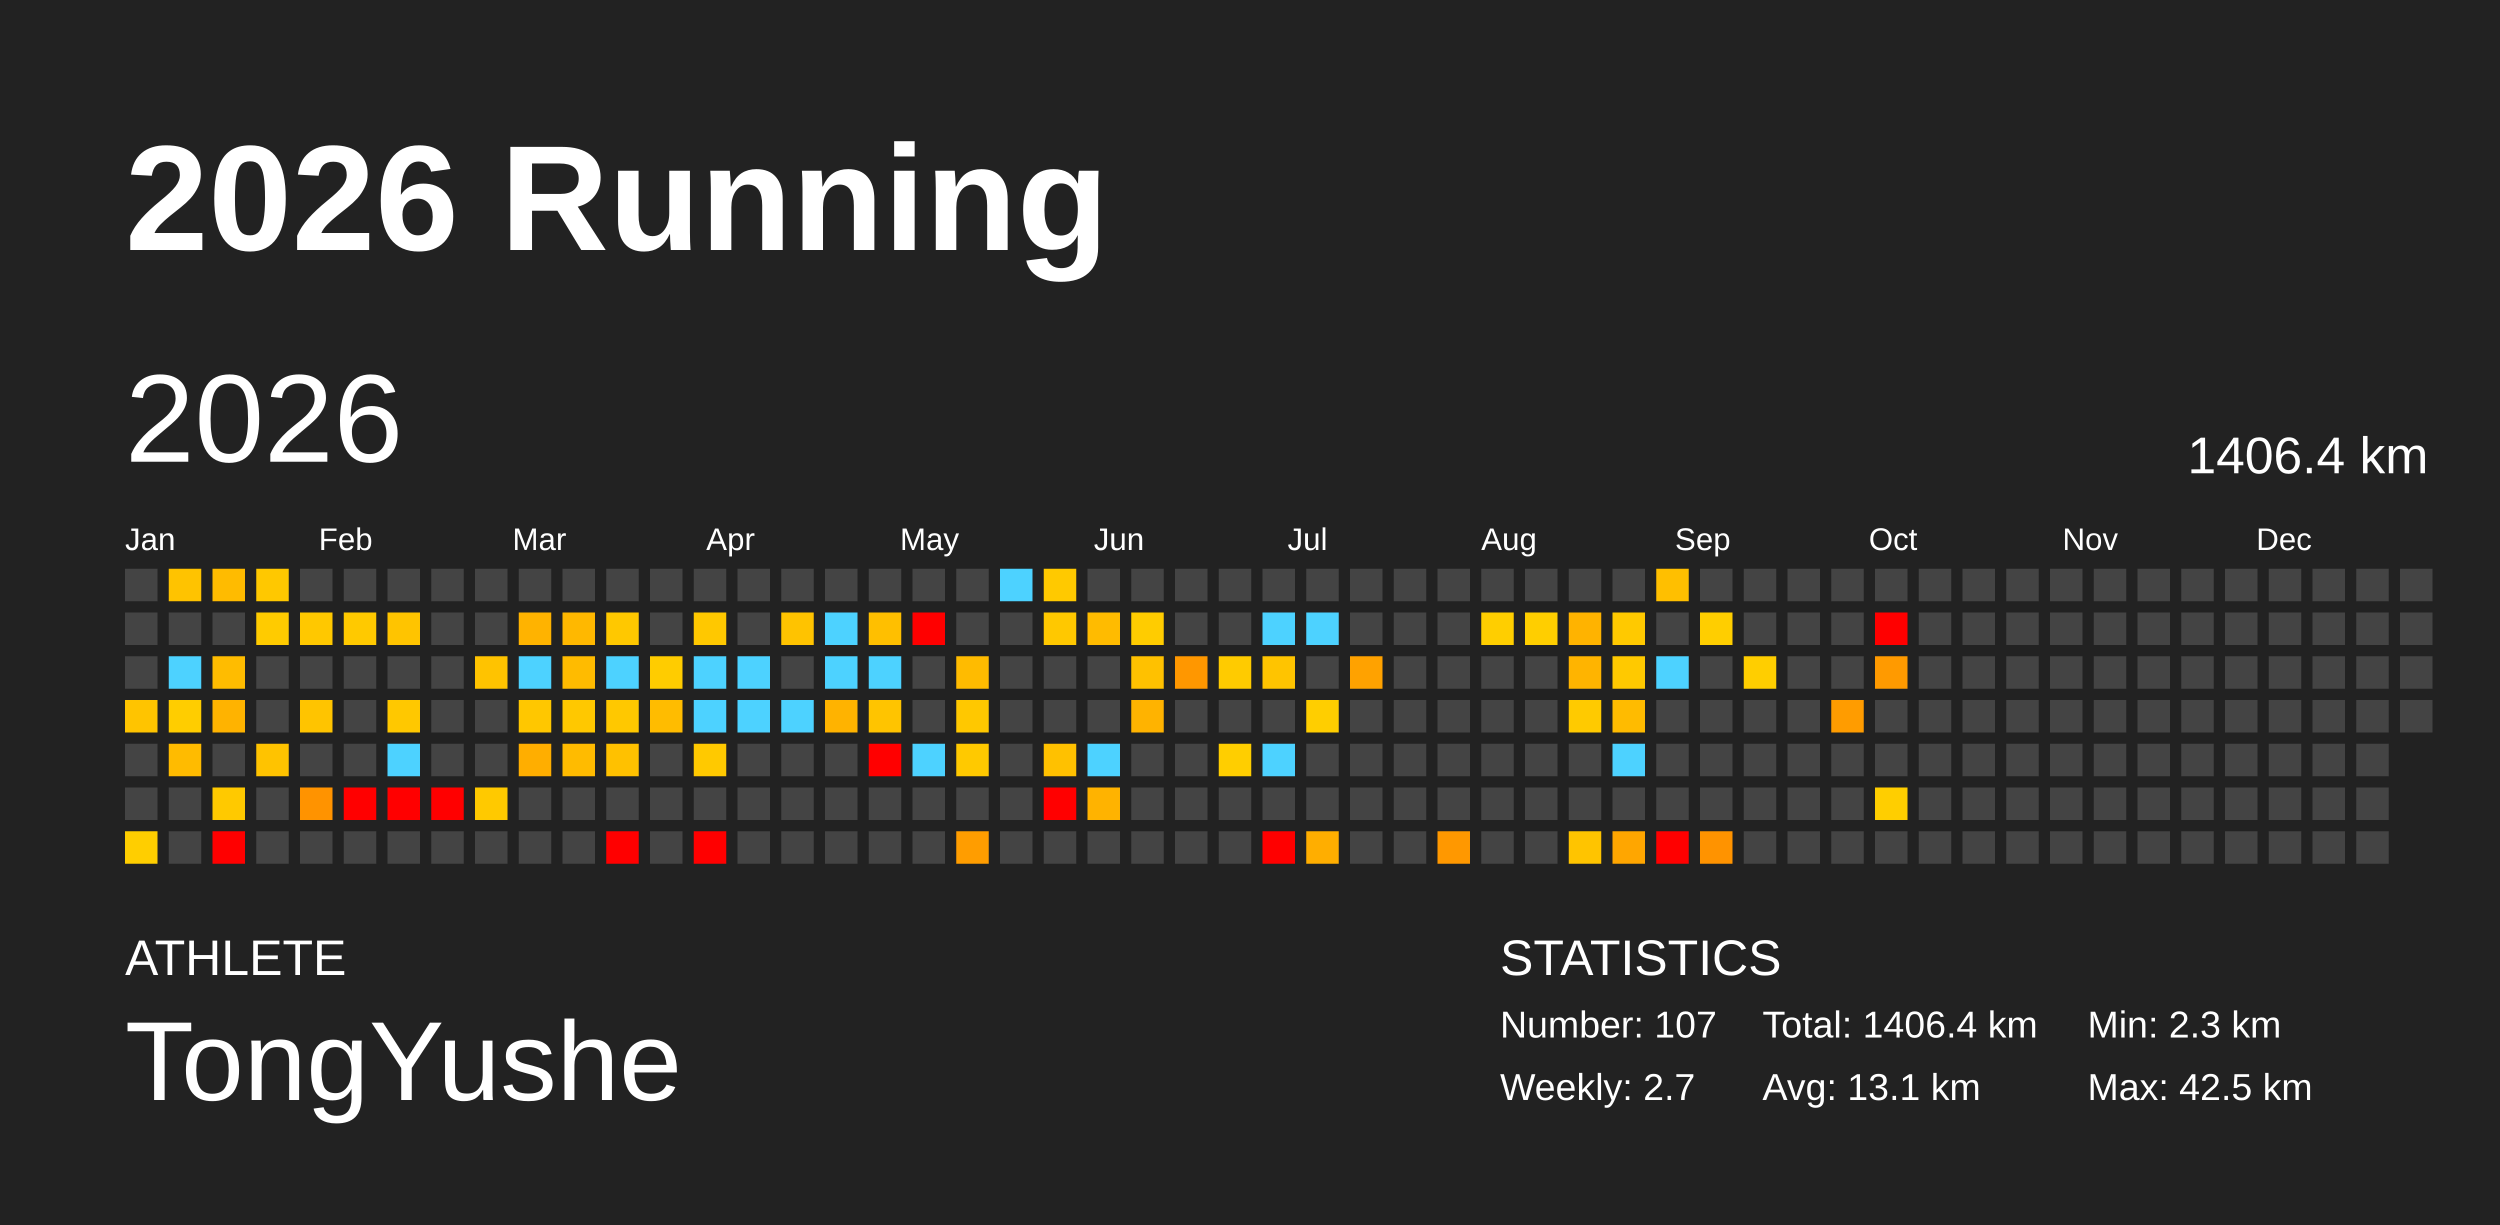
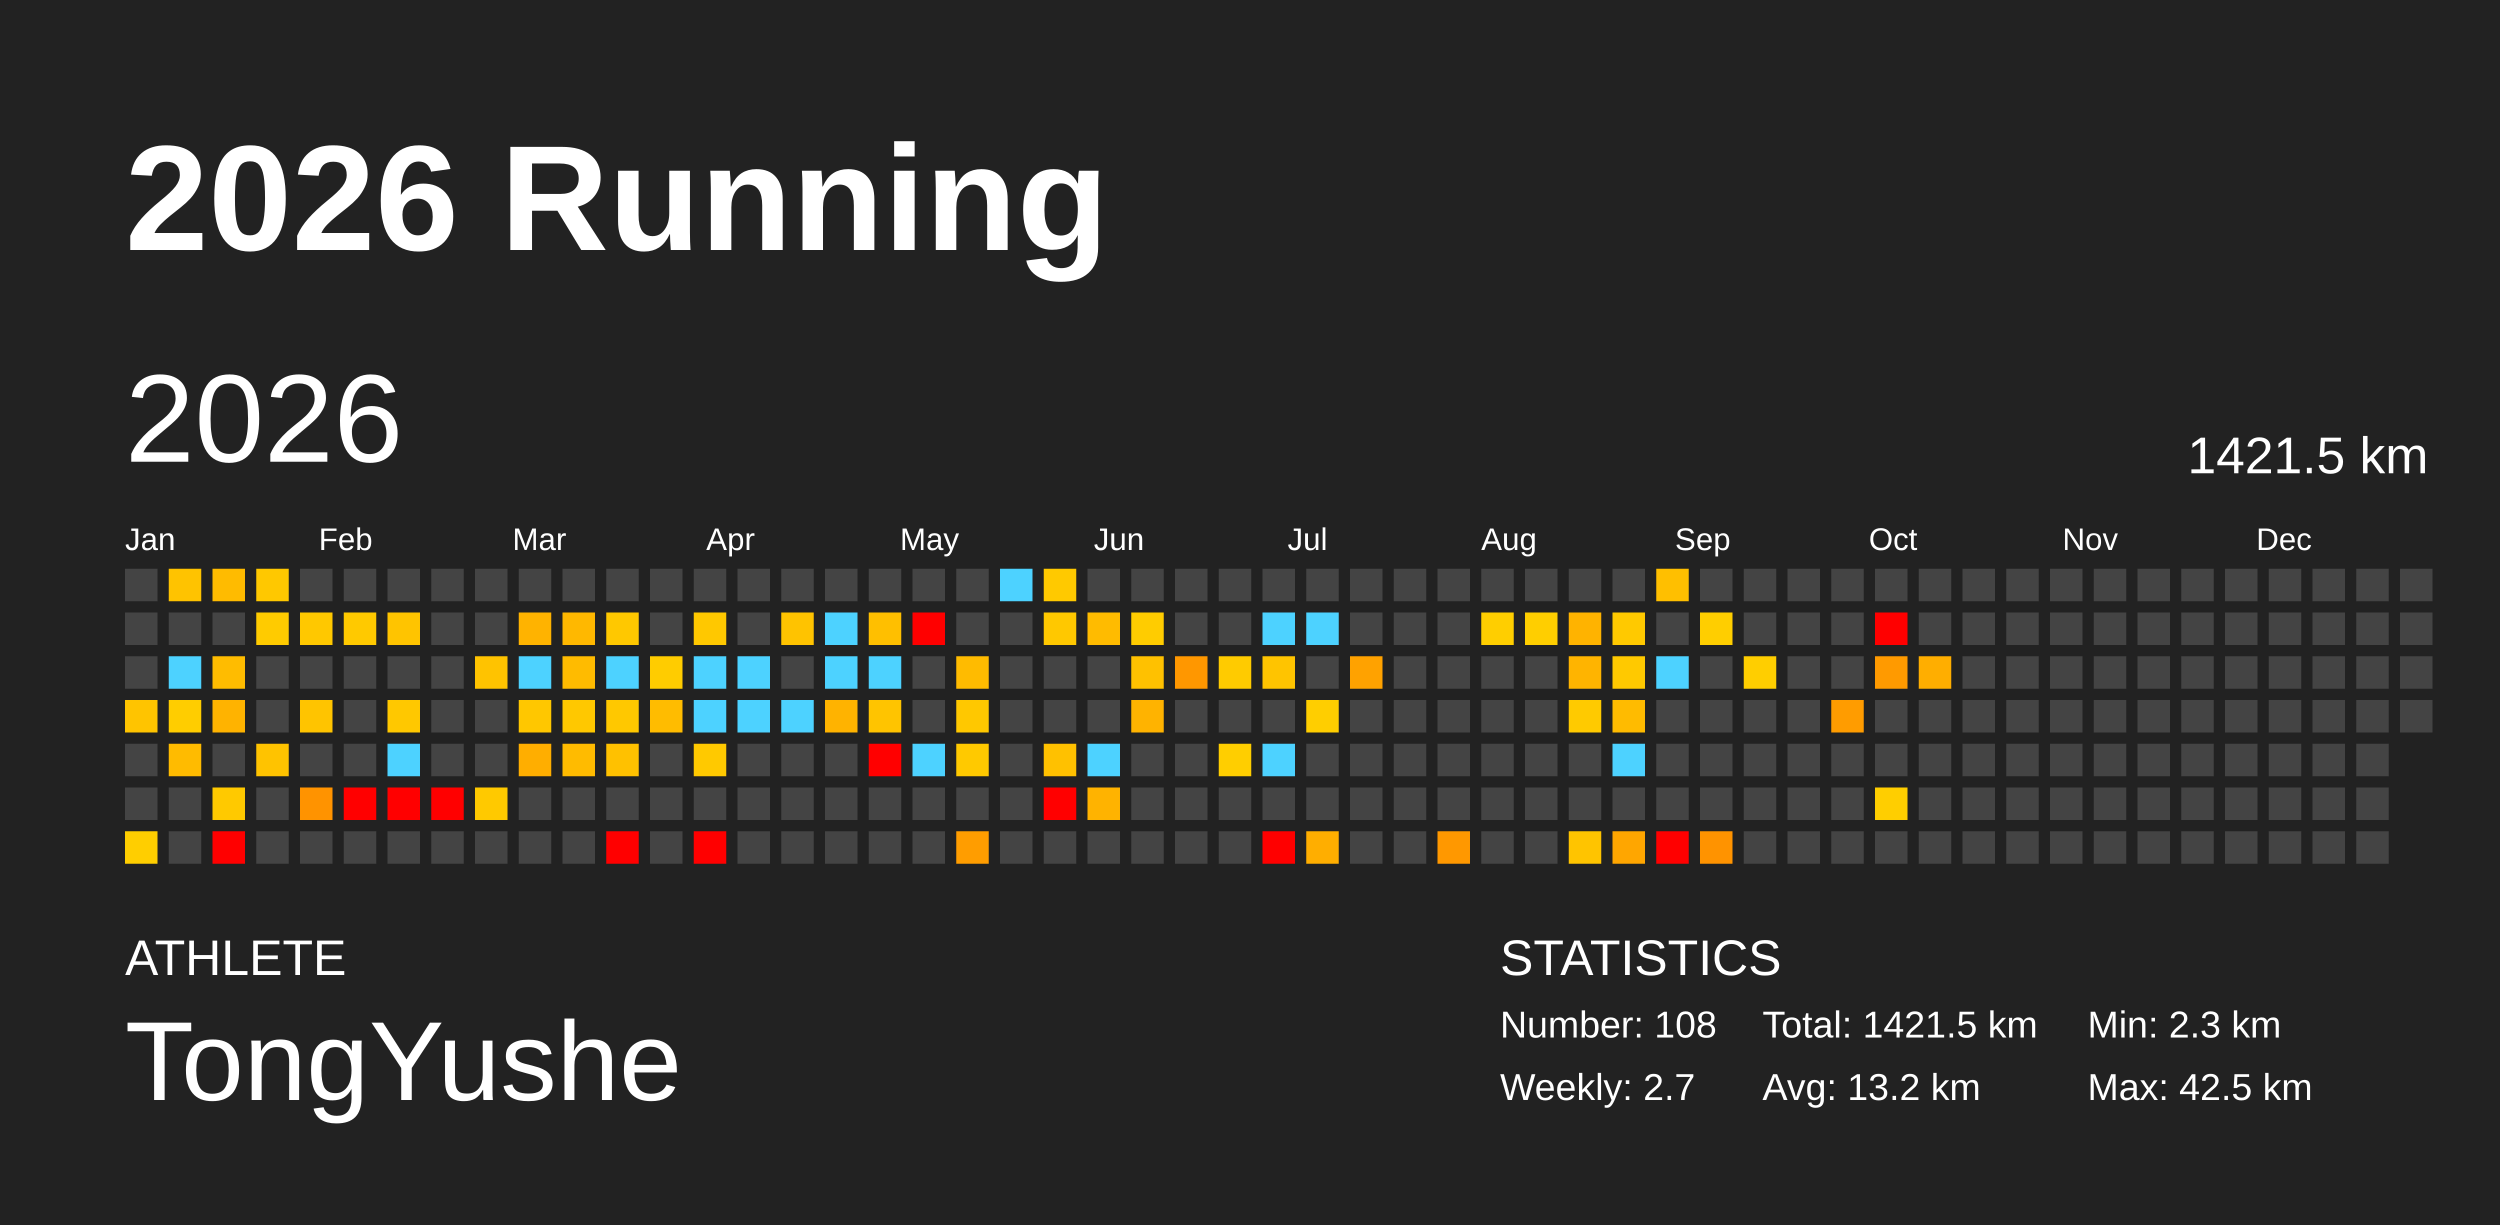
<svg xmlns="http://www.w3.org/2000/svg" baseProfile="full" height="98mm" version="1.1" viewBox="0,0,200,98" width="200mm">
  <defs />
  <rect fill="#222222" height="98" width="200" x="0" y="0" />
  <text fill="#FFFFFF" style="font-size:12px; font-family:Arial; font-weight:bold;" x="10" y="20">2026 Running</text>
  <text fill="#FFFFFF" style="font-size:4px; font-family:Arial" x="10" y="78">ATHLETE</text>
  <text fill="#FFFFFF" style="font-size:9px; font-family:Arial" x="10" y="88">TongYushe</text>
  <text fill="#FFFFFF" style="font-size:4px; font-family:Arial" x="120" y="78">STATISTICS</text>
-   <text fill="#FFFFFF" style="font-size:3px; font-family:Arial" x="120" y="83">Number: 107</text>
+   <text fill="#FFFFFF" style="font-size:3px; font-family:Arial" x="120" y="83">Number: 108</text>
  <text fill="#FFFFFF" style="font-size:3px; font-family:Arial" x="120" y="88">Weekly: 2.7</text>
-   <text fill="#FFFFFF" style="font-size:3px; font-family:Arial" x="141" y="83">Total: 1406.4 km</text>
-   <text fill="#FFFFFF" style="font-size:3px; font-family:Arial" x="141" y="88">Avg: 13.1 km</text>
+   <text fill="#FFFFFF" style="font-size:3px; font-family:Arial" x="141" y="83">Total: 1421.5 km</text>
+   <text fill="#FFFFFF" style="font-size:3px; font-family:Arial" x="141" y="88">Avg: 13.2 km</text>
  <text fill="#FFFFFF" style="font-size:3px; font-family:Arial" x="167" y="83">Min: 2.3 km</text>
  <text fill="#FFFFFF" style="font-size:3px; font-family:Arial" x="167" y="88">Max: 42.5 km</text>
  <text dominant-baseline="hanging" fill="#FFFFFF" style="font-size:10.0px; font-family:Arial;" x="10" y="30">2026</text>
-   <text dominant-baseline="hanging" fill="#FFFFFF" style="font-size:4.125px; font-family:Arial;" x="175" y="35">1406.4 km</text>
+   <text dominant-baseline="hanging" fill="#FFFFFF" style="font-size:4.125px; font-family:Arial;" x="175" y="35">1421.5 km</text>
  <text fill="#FFFFFF" style="font-size:2.5px; font-family:Arial" x="10.0" y="44">Jan</text>
  <text fill="#FFFFFF" style="font-size:2.5px; font-family:Arial" x="25.5" y="44">Feb</text>
  <text fill="#FFFFFF" style="font-size:2.5px; font-family:Arial" x="41.0" y="44">Mar</text>
  <text fill="#FFFFFF" style="font-size:2.5px; font-family:Arial" x="56.5" y="44">Apr</text>
  <text fill="#FFFFFF" style="font-size:2.5px; font-family:Arial" x="72.0" y="44">May</text>
  <text fill="#FFFFFF" style="font-size:2.5px; font-family:Arial" x="87.5" y="44">Jun</text>
  <text fill="#FFFFFF" style="font-size:2.5px; font-family:Arial" x="103.0" y="44">Jul</text>
  <text fill="#FFFFFF" style="font-size:2.5px; font-family:Arial" x="118.5" y="44">Aug</text>
  <text fill="#FFFFFF" style="font-size:2.5px; font-family:Arial" x="134.0" y="44">Sep</text>
  <text fill="#FFFFFF" style="font-size:2.5px; font-family:Arial" x="149.5" y="44">Oct</text>
  <text fill="#FFFFFF" style="font-size:2.5px; font-family:Arial" x="165.0" y="44">Nov</text>
  <text fill="#FFFFFF" style="font-size:2.5px; font-family:Arial" x="180.5" y="44">Dec</text>
  <rect fill="#444444" height="2.6" width="2.6" x="10.0" y="45.5" />
  <rect fill="#444444" height="2.6" width="2.6" x="10.0" y="49.0" />
  <rect fill="#444444" height="2.6" width="2.6" x="10.0" y="52.5" />
  <rect fill="#ffc400" height="2.6" width="2.6" x="10.0" y="56.0" />
  <rect fill="#444444" height="2.6" width="2.6" x="10.0" y="59.5" />
  <rect fill="#444444" height="2.6" width="2.6" x="10.0" y="63.0" />
  <rect fill="#ffce00" height="2.6" width="2.6" x="10.0" y="66.5" />
  <rect fill="#ffc300" height="2.6" width="2.6" x="13.5" y="45.5" />
  <rect fill="#444444" height="2.6" width="2.6" x="13.5" y="49.0" />
  <rect fill="#4dd2ff" height="2.6" width="2.6" x="13.5" y="52.5" />
  <rect fill="#ffcd00" height="2.6" width="2.6" x="13.5" y="56.0" />
  <rect fill="#ffbb00" height="2.6" width="2.6" x="13.5" y="59.5" />
  <rect fill="#444444" height="2.6" width="2.6" x="13.5" y="63.0" />
  <rect fill="#444444" height="2.6" width="2.6" x="13.5" y="66.5" />
  <rect fill="#ffbb00" height="2.6" width="2.6" x="17.0" y="45.5" />
  <rect fill="#444444" height="2.6" width="2.6" x="17.0" y="49.0" />
  <rect fill="#ffbc00" height="2.6" width="2.6" x="17.0" y="52.5" />
  <rect fill="#ffb300" height="2.6" width="2.6" x="17.0" y="56.0" />
  <rect fill="#444444" height="2.6" width="2.6" x="17.0" y="59.5" />
  <rect fill="#ffc900" height="2.6" width="2.6" x="17.0" y="63.0" />
  <rect fill="red" height="2.6" width="2.6" x="17.0" y="66.5" />
  <rect fill="#ffc800" height="2.6" width="2.6" x="20.5" y="45.5" />
  <rect fill="#ffcb00" height="2.6" width="2.6" x="20.5" y="49.0" />
  <rect fill="#444444" height="2.6" width="2.6" x="20.5" y="52.5" />
  <rect fill="#444444" height="2.6" width="2.6" x="20.5" y="56.0" />
  <rect fill="#ffc300" height="2.6" width="2.6" x="20.5" y="59.5" />
  <rect fill="#444444" height="2.6" width="2.6" x="20.5" y="63.0" />
  <rect fill="#444444" height="2.6" width="2.6" x="20.5" y="66.5" />
  <rect fill="#444444" height="2.6" width="2.6" x="24.0" y="45.5" />
  <rect fill="#ffc800" height="2.6" width="2.6" x="24.0" y="49.0" />
  <rect fill="#444444" height="2.6" width="2.6" x="24.0" y="52.5" />
  <rect fill="#ffc400" height="2.6" width="2.6" x="24.0" y="56.0" />
  <rect fill="#444444" height="2.6" width="2.6" x="24.0" y="59.5" />
  <rect fill="#ff9300" height="2.6" width="2.6" x="24.0" y="63.0" />
  <rect fill="#444444" height="2.6" width="2.6" x="24.0" y="66.5" />
  <rect fill="#444444" height="2.6" width="2.6" x="27.5" y="45.5" />
  <rect fill="#ffc900" height="2.6" width="2.6" x="27.5" y="49.0" />
  <rect fill="#444444" height="2.6" width="2.6" x="27.5" y="52.5" />
  <rect fill="#444444" height="2.6" width="2.6" x="27.5" y="56.0" />
  <rect fill="#444444" height="2.6" width="2.6" x="27.5" y="59.5" />
  <rect fill="red" height="2.6" width="2.6" x="27.5" y="63.0" />
  <rect fill="#444444" height="2.6" width="2.6" x="27.5" y="66.5" />
  <rect fill="#444444" height="2.6" width="2.6" x="31.0" y="45.5" />
  <rect fill="#ffc400" height="2.6" width="2.6" x="31.0" y="49.0" />
  <rect fill="#444444" height="2.6" width="2.6" x="31.0" y="52.5" />
  <rect fill="#ffc800" height="2.6" width="2.6" x="31.0" y="56.0" />
  <rect fill="#4dd2ff" height="2.6" width="2.6" x="31.0" y="59.5" />
  <rect fill="red" height="2.6" width="2.6" x="31.0" y="63.0" />
  <rect fill="#444444" height="2.6" width="2.6" x="31.0" y="66.5" />
  <rect fill="#444444" height="2.6" width="2.6" x="34.5" y="45.5" />
  <rect fill="#444444" height="2.6" width="2.6" x="34.5" y="49.0" />
  <rect fill="#444444" height="2.6" width="2.6" x="34.5" y="52.5" />
  <rect fill="#444444" height="2.6" width="2.6" x="34.5" y="56.0" />
  <rect fill="#444444" height="2.6" width="2.6" x="34.5" y="59.5" />
  <rect fill="red" height="2.6" width="2.6" x="34.5" y="63.0" />
  <rect fill="#444444" height="2.6" width="2.6" x="34.5" y="66.5" />
  <rect fill="#444444" height="2.6" width="2.6" x="38.0" y="45.5" />
  <rect fill="#444444" height="2.6" width="2.6" x="38.0" y="49.0" />
  <rect fill="#ffc300" height="2.6" width="2.6" x="38.0" y="52.5" />
  <rect fill="#444444" height="2.6" width="2.6" x="38.0" y="56.0" />
  <rect fill="#444444" height="2.6" width="2.6" x="38.0" y="59.5" />
  <rect fill="#ffc900" height="2.6" width="2.6" x="38.0" y="63.0" />
  <rect fill="#444444" height="2.6" width="2.6" x="38.0" y="66.5" />
  <rect fill="#444444" height="2.6" width="2.6" x="41.5" y="45.5" />
  <rect fill="#ffb300" height="2.6" width="2.6" x="41.5" y="49.0" />
  <rect fill="#4dd2ff" height="2.6" width="2.6" x="41.5" y="52.5" />
  <rect fill="#ffc700" height="2.6" width="2.6" x="41.5" y="56.0" />
  <rect fill="#ffae00" height="2.6" width="2.6" x="41.5" y="59.5" />
  <rect fill="#444444" height="2.6" width="2.6" x="41.5" y="63.0" />
  <rect fill="#444444" height="2.6" width="2.6" x="41.5" y="66.5" />
  <rect fill="#444444" height="2.6" width="2.6" x="45.0" y="45.5" />
  <rect fill="#ffb800" height="2.6" width="2.6" x="45.0" y="49.0" />
  <rect fill="#ffbb00" height="2.6" width="2.6" x="45.0" y="52.5" />
  <rect fill="#ffc800" height="2.6" width="2.6" x="45.0" y="56.0" />
  <rect fill="#ffbb00" height="2.6" width="2.6" x="45.0" y="59.5" />
  <rect fill="#444444" height="2.6" width="2.6" x="45.0" y="63.0" />
  <rect fill="#444444" height="2.6" width="2.6" x="45.0" y="66.5" />
  <rect fill="#444444" height="2.6" width="2.6" x="48.5" y="45.5" />
  <rect fill="#ffc800" height="2.6" width="2.6" x="48.5" y="49.0" />
  <rect fill="#4dd2ff" height="2.6" width="2.6" x="48.5" y="52.5" />
  <rect fill="#ffc800" height="2.6" width="2.6" x="48.5" y="56.0" />
  <rect fill="#ffc100" height="2.6" width="2.6" x="48.5" y="59.5" />
  <rect fill="#444444" height="2.6" width="2.6" x="48.5" y="63.0" />
  <rect fill="red" height="2.6" width="2.6" x="48.5" y="66.5" />
  <rect fill="#444444" height="2.6" width="2.6" x="52.0" y="45.5" />
  <rect fill="#444444" height="2.6" width="2.6" x="52.0" y="49.0" />
  <rect fill="#ffcc00" height="2.6" width="2.6" x="52.0" y="52.5" />
  <rect fill="#ffbc00" height="2.6" width="2.6" x="52.0" y="56.0" />
  <rect fill="#444444" height="2.6" width="2.6" x="52.0" y="59.5" />
  <rect fill="#444444" height="2.6" width="2.6" x="52.0" y="63.0" />
  <rect fill="#444444" height="2.6" width="2.6" x="52.0" y="66.5" />
  <rect fill="#444444" height="2.6" width="2.6" x="55.5" y="45.5" />
  <rect fill="#ffc800" height="2.6" width="2.6" x="55.5" y="49.0" />
  <rect fill="#4dd2ff" height="2.6" width="2.6" x="55.5" y="52.5" />
  <rect fill="#4dd2ff" height="2.6" width="2.6" x="55.5" y="56.0" />
  <rect fill="#ffc900" height="2.6" width="2.6" x="55.5" y="59.5" />
  <rect fill="#444444" height="2.6" width="2.6" x="55.5" y="63.0" />
  <rect fill="red" height="2.6" width="2.6" x="55.5" y="66.5" />
  <rect fill="#444444" height="2.6" width="2.6" x="59.0" y="45.5" />
  <rect fill="#444444" height="2.6" width="2.6" x="59.0" y="49.0" />
  <rect fill="#4dd2ff" height="2.6" width="2.6" x="59.0" y="52.5" />
  <rect fill="#4dd2ff" height="2.6" width="2.6" x="59.0" y="56.0" />
  <rect fill="#444444" height="2.6" width="2.6" x="59.0" y="59.5" />
  <rect fill="#444444" height="2.6" width="2.6" x="59.0" y="63.0" />
  <rect fill="#444444" height="2.6" width="2.6" x="59.0" y="66.5" />
  <rect fill="#444444" height="2.6" width="2.6" x="62.5" y="45.5" />
  <rect fill="#ffc300" height="2.6" width="2.6" x="62.5" y="49.0" />
  <rect fill="#444444" height="2.6" width="2.6" x="62.5" y="52.5" />
  <rect fill="#4dd2ff" height="2.6" width="2.6" x="62.5" y="56.0" />
  <rect fill="#444444" height="2.6" width="2.6" x="62.5" y="59.5" />
  <rect fill="#444444" height="2.6" width="2.6" x="62.5" y="63.0" />
  <rect fill="#444444" height="2.6" width="2.6" x="62.5" y="66.5" />
  <rect fill="#444444" height="2.6" width="2.6" x="66.0" y="45.5" />
  <rect fill="#4dd2ff" height="2.6" width="2.6" x="66.0" y="49.0" />
  <rect fill="#4dd2ff" height="2.6" width="2.6" x="66.0" y="52.5" />
  <rect fill="#ffb300" height="2.6" width="2.6" x="66.0" y="56.0" />
  <rect fill="#444444" height="2.6" width="2.6" x="66.0" y="59.5" />
  <rect fill="#444444" height="2.6" width="2.6" x="66.0" y="63.0" />
  <rect fill="#444444" height="2.6" width="2.6" x="66.0" y="66.5" />
  <rect fill="#444444" height="2.6" width="2.6" x="69.5" y="45.5" />
  <rect fill="#ffbf00" height="2.6" width="2.6" x="69.5" y="49.0" />
  <rect fill="#4dd2ff" height="2.6" width="2.6" x="69.5" y="52.5" />
  <rect fill="#ffc400" height="2.6" width="2.6" x="69.5" y="56.0" />
  <rect fill="red" height="2.6" width="2.6" x="69.5" y="59.5" />
  <rect fill="#444444" height="2.6" width="2.6" x="69.5" y="63.0" />
  <rect fill="#444444" height="2.6" width="2.6" x="69.5" y="66.5" />
  <rect fill="#444444" height="2.6" width="2.6" x="73.0" y="45.5" />
  <rect fill="red" height="2.6" width="2.6" x="73.0" y="49.0" />
  <rect fill="#444444" height="2.6" width="2.6" x="73.0" y="52.5" />
  <rect fill="#444444" height="2.6" width="2.6" x="73.0" y="56.0" />
  <rect fill="#4dd2ff" height="2.6" width="2.6" x="73.0" y="59.5" />
  <rect fill="#444444" height="2.6" width="2.6" x="73.0" y="63.0" />
  <rect fill="#444444" height="2.6" width="2.6" x="73.0" y="66.5" />
  <rect fill="#444444" height="2.6" width="2.6" x="76.5" y="45.5" />
  <rect fill="#444444" height="2.6" width="2.6" x="76.5" y="49.0" />
  <rect fill="#ffbb00" height="2.6" width="2.6" x="76.5" y="52.5" />
  <rect fill="#ffc800" height="2.6" width="2.6" x="76.5" y="56.0" />
  <rect fill="#ffc900" height="2.6" width="2.6" x="76.5" y="59.5" />
  <rect fill="#444444" height="2.6" width="2.6" x="76.5" y="63.0" />
  <rect fill="#ff9d00" height="2.6" width="2.6" x="76.5" y="66.5" />
  <rect fill="#4dd2ff" height="2.6" width="2.6" x="80.0" y="45.5" />
  <rect fill="#444444" height="2.6" width="2.6" x="80.0" y="49.0" />
  <rect fill="#444444" height="2.6" width="2.6" x="80.0" y="52.5" />
  <rect fill="#444444" height="2.6" width="2.6" x="80.0" y="56.0" />
  <rect fill="#444444" height="2.6" width="2.6" x="80.0" y="59.5" />
  <rect fill="#444444" height="2.6" width="2.6" x="80.0" y="63.0" />
  <rect fill="#444444" height="2.6" width="2.6" x="80.0" y="66.5" />
  <rect fill="#ffc900" height="2.6" width="2.6" x="83.5" y="45.5" />
  <rect fill="#ffc800" height="2.6" width="2.6" x="83.5" y="49.0" />
  <rect fill="#444444" height="2.6" width="2.6" x="83.5" y="52.5" />
  <rect fill="#444444" height="2.6" width="2.6" x="83.5" y="56.0" />
  <rect fill="#ffc100" height="2.6" width="2.6" x="83.5" y="59.5" />
  <rect fill="red" height="2.6" width="2.6" x="83.5" y="63.0" />
  <rect fill="#444444" height="2.6" width="2.6" x="83.5" y="66.5" />
  <rect fill="#444444" height="2.6" width="2.6" x="87.0" y="45.5" />
  <rect fill="#ffbb00" height="2.6" width="2.6" x="87.0" y="49.0" />
  <rect fill="#444444" height="2.6" width="2.6" x="87.0" y="52.5" />
  <rect fill="#444444" height="2.6" width="2.6" x="87.0" y="56.0" />
  <rect fill="#4dd2ff" height="2.6" width="2.6" x="87.0" y="59.5" />
  <rect fill="#ffb300" height="2.6" width="2.6" x="87.0" y="63.0" />
  <rect fill="#444444" height="2.6" width="2.6" x="87.0" y="66.5" />
  <rect fill="#444444" height="2.6" width="2.6" x="90.5" y="45.5" />
  <rect fill="#ffcc00" height="2.6" width="2.6" x="90.5" y="49.0" />
  <rect fill="#ffc100" height="2.6" width="2.6" x="90.5" y="52.5" />
  <rect fill="#ffb300" height="2.6" width="2.6" x="90.5" y="56.0" />
  <rect fill="#444444" height="2.6" width="2.6" x="90.5" y="59.5" />
  <rect fill="#444444" height="2.6" width="2.6" x="90.5" y="63.0" />
  <rect fill="#444444" height="2.6" width="2.6" x="90.5" y="66.5" />
  <rect fill="#444444" height="2.6" width="2.6" x="94.0" y="45.5" />
  <rect fill="#444444" height="2.6" width="2.6" x="94.0" y="49.0" />
  <rect fill="#ff9700" height="2.6" width="2.6" x="94.0" y="52.5" />
  <rect fill="#444444" height="2.6" width="2.6" x="94.0" y="56.0" />
  <rect fill="#444444" height="2.6" width="2.6" x="94.0" y="59.5" />
  <rect fill="#444444" height="2.6" width="2.6" x="94.0" y="63.0" />
  <rect fill="#444444" height="2.6" width="2.6" x="94.0" y="66.5" />
  <rect fill="#444444" height="2.6" width="2.6" x="97.5" y="45.5" />
  <rect fill="#444444" height="2.6" width="2.6" x="97.5" y="49.0" />
  <rect fill="#ffcb00" height="2.6" width="2.6" x="97.5" y="52.5" />
  <rect fill="#444444" height="2.6" width="2.6" x="97.5" y="56.0" />
  <rect fill="#ffce00" height="2.6" width="2.6" x="97.5" y="59.5" />
  <rect fill="#444444" height="2.6" width="2.6" x="97.5" y="63.0" />
  <rect fill="#444444" height="2.6" width="2.6" x="97.5" y="66.5" />
  <rect fill="#444444" height="2.6" width="2.6" x="101.0" y="45.5" />
  <rect fill="#4dd2ff" height="2.6" width="2.6" x="101.0" y="49.0" />
  <rect fill="#ffc400" height="2.6" width="2.6" x="101.0" y="52.5" />
  <rect fill="#444444" height="2.6" width="2.6" x="101.0" y="56.0" />
  <rect fill="#4dd2ff" height="2.6" width="2.6" x="101.0" y="59.5" />
  <rect fill="#444444" height="2.6" width="2.6" x="101.0" y="63.0" />
  <rect fill="red" height="2.6" width="2.6" x="101.0" y="66.5" />
  <rect fill="#444444" height="2.6" width="2.6" x="104.5" y="45.5" />
  <rect fill="#4dd2ff" height="2.6" width="2.6" x="104.5" y="49.0" />
  <rect fill="#444444" height="2.6" width="2.6" x="104.5" y="52.5" />
  <rect fill="#ffce00" height="2.6" width="2.6" x="104.5" y="56.0" />
  <rect fill="#444444" height="2.6" width="2.6" x="104.5" y="59.5" />
  <rect fill="#444444" height="2.6" width="2.6" x="104.5" y="63.0" />
  <rect fill="#ffae00" height="2.6" width="2.6" x="104.5" y="66.5" />
  <rect fill="#444444" height="2.6" width="2.6" x="108.0" y="45.5" />
  <rect fill="#444444" height="2.6" width="2.6" x="108.0" y="49.0" />
  <rect fill="#ffa200" height="2.6" width="2.6" x="108.0" y="52.5" />
  <rect fill="#444444" height="2.6" width="2.6" x="108.0" y="56.0" />
  <rect fill="#444444" height="2.6" width="2.6" x="108.0" y="59.5" />
  <rect fill="#444444" height="2.6" width="2.6" x="108.0" y="63.0" />
  <rect fill="#444444" height="2.6" width="2.6" x="108.0" y="66.5" />
  <rect fill="#444444" height="2.6" width="2.6" x="111.5" y="45.5" />
  <rect fill="#444444" height="2.6" width="2.6" x="111.5" y="49.0" />
  <rect fill="#444444" height="2.6" width="2.6" x="111.5" y="52.5" />
  <rect fill="#444444" height="2.6" width="2.6" x="111.5" y="56.0" />
  <rect fill="#444444" height="2.6" width="2.6" x="111.5" y="59.5" />
  <rect fill="#444444" height="2.6" width="2.6" x="111.5" y="63.0" />
  <rect fill="#444444" height="2.6" width="2.6" x="111.5" y="66.5" />
  <rect fill="#444444" height="2.6" width="2.6" x="115.0" y="45.5" />
  <rect fill="#444444" height="2.6" width="2.6" x="115.0" y="49.0" />
  <rect fill="#444444" height="2.6" width="2.6" x="115.0" y="52.5" />
  <rect fill="#444444" height="2.6" width="2.6" x="115.0" y="56.0" />
  <rect fill="#444444" height="2.6" width="2.6" x="115.0" y="59.5" />
  <rect fill="#444444" height="2.6" width="2.6" x="115.0" y="63.0" />
  <rect fill="#ff9800" height="2.6" width="2.6" x="115.0" y="66.5" />
  <rect fill="#444444" height="2.6" width="2.6" x="118.5" y="45.5" />
  <rect fill="#ffce00" height="2.6" width="2.6" x="118.5" y="49.0" />
  <rect fill="#444444" height="2.6" width="2.6" x="118.5" y="52.5" />
  <rect fill="#444444" height="2.6" width="2.6" x="118.5" y="56.0" />
  <rect fill="#444444" height="2.6" width="2.6" x="118.5" y="59.5" />
  <rect fill="#444444" height="2.6" width="2.6" x="118.5" y="63.0" />
  <rect fill="#444444" height="2.6" width="2.6" x="118.5" y="66.5" />
  <rect fill="#444444" height="2.6" width="2.6" x="122.0" y="45.5" />
  <rect fill="#ffce00" height="2.6" width="2.6" x="122.0" y="49.0" />
  <rect fill="#444444" height="2.6" width="2.6" x="122.0" y="52.5" />
  <rect fill="#444444" height="2.6" width="2.6" x="122.0" y="56.0" />
  <rect fill="#444444" height="2.6" width="2.6" x="122.0" y="59.5" />
  <rect fill="#444444" height="2.6" width="2.6" x="122.0" y="63.0" />
  <rect fill="#444444" height="2.6" width="2.6" x="122.0" y="66.5" />
  <rect fill="#444444" height="2.6" width="2.6" x="125.5" y="45.5" />
  <rect fill="#ffb300" height="2.6" width="2.6" x="125.5" y="49.0" />
  <rect fill="#ffb400" height="2.6" width="2.6" x="125.5" y="52.5" />
  <rect fill="#ffca00" height="2.6" width="2.6" x="125.5" y="56.0" />
  <rect fill="#444444" height="2.6" width="2.6" x="125.5" y="59.5" />
  <rect fill="#444444" height="2.6" width="2.6" x="125.5" y="63.0" />
  <rect fill="#ffc400" height="2.6" width="2.6" x="125.5" y="66.5" />
  <rect fill="#444444" height="2.6" width="2.6" x="129.0" y="45.5" />
  <rect fill="#ffc900" height="2.6" width="2.6" x="129.0" y="49.0" />
  <rect fill="#ffc900" height="2.6" width="2.6" x="129.0" y="52.5" />
  <rect fill="#ffbb00" height="2.6" width="2.6" x="129.0" y="56.0" />
  <rect fill="#4dd2ff" height="2.6" width="2.6" x="129.0" y="59.5" />
  <rect fill="#444444" height="2.6" width="2.6" x="129.0" y="63.0" />
  <rect fill="#ffa600" height="2.6" width="2.6" x="129.0" y="66.5" />
  <rect fill="#ffbf00" height="2.6" width="2.6" x="132.5" y="45.5" />
  <rect fill="#444444" height="2.6" width="2.6" x="132.5" y="49.0" />
  <rect fill="#4dd2ff" height="2.6" width="2.6" x="132.5" y="52.5" />
  <rect fill="#444444" height="2.6" width="2.6" x="132.5" y="56.0" />
  <rect fill="#444444" height="2.6" width="2.6" x="132.5" y="59.5" />
  <rect fill="#444444" height="2.6" width="2.6" x="132.5" y="63.0" />
  <rect fill="red" height="2.6" width="2.6" x="132.5" y="66.5" />
  <rect fill="#444444" height="2.6" width="2.6" x="136.0" y="45.5" />
  <rect fill="#ffce00" height="2.6" width="2.6" x="136.0" y="49.0" />
  <rect fill="#444444" height="2.6" width="2.6" x="136.0" y="52.5" />
  <rect fill="#444444" height="2.6" width="2.6" x="136.0" y="56.0" />
  <rect fill="#444444" height="2.6" width="2.6" x="136.0" y="59.5" />
  <rect fill="#444444" height="2.6" width="2.6" x="136.0" y="63.0" />
  <rect fill="#ff9300" height="2.6" width="2.6" x="136.0" y="66.5" />
  <rect fill="#444444" height="2.6" width="2.6" x="139.5" y="45.5" />
  <rect fill="#444444" height="2.6" width="2.6" x="139.5" y="49.0" />
  <rect fill="#ffce00" height="2.6" width="2.6" x="139.5" y="52.5" />
  <rect fill="#444444" height="2.6" width="2.6" x="139.5" y="56.0" />
  <rect fill="#444444" height="2.6" width="2.6" x="139.5" y="59.5" />
  <rect fill="#444444" height="2.6" width="2.6" x="139.5" y="63.0" />
  <rect fill="#444444" height="2.6" width="2.6" x="139.5" y="66.5" />
  <rect fill="#444444" height="2.6" width="2.6" x="143.0" y="45.5" />
  <rect fill="#444444" height="2.6" width="2.6" x="143.0" y="49.0" />
  <rect fill="#444444" height="2.6" width="2.6" x="143.0" y="52.5" />
  <rect fill="#444444" height="2.6" width="2.6" x="143.0" y="56.0" />
  <rect fill="#444444" height="2.6" width="2.6" x="143.0" y="59.5" />
  <rect fill="#444444" height="2.6" width="2.6" x="143.0" y="63.0" />
  <rect fill="#444444" height="2.6" width="2.6" x="143.0" y="66.5" />
  <rect fill="#444444" height="2.6" width="2.6" x="146.5" y="45.5" />
  <rect fill="#444444" height="2.6" width="2.6" x="146.5" y="49.0" />
  <rect fill="#444444" height="2.6" width="2.6" x="146.5" y="52.5" />
  <rect fill="#ff9c00" height="2.6" width="2.6" x="146.5" y="56.0" />
  <rect fill="#444444" height="2.6" width="2.6" x="146.5" y="59.5" />
  <rect fill="#444444" height="2.6" width="2.6" x="146.5" y="63.0" />
  <rect fill="#444444" height="2.6" width="2.6" x="146.5" y="66.5" />
  <rect fill="#444444" height="2.6" width="2.6" x="150.0" y="45.5" />
  <rect fill="red" height="2.6" width="2.6" x="150.0" y="49.0" />
  <rect fill="#ff9a00" height="2.6" width="2.6" x="150.0" y="52.5" />
  <rect fill="#444444" height="2.6" width="2.6" x="150.0" y="56.0" />
  <rect fill="#444444" height="2.6" width="2.6" x="150.0" y="59.5" />
  <rect fill="#ffce00" height="2.6" width="2.6" x="150.0" y="63.0" />
  <rect fill="#444444" height="2.6" width="2.6" x="150.0" y="66.5" />
  <rect fill="#444444" height="2.6" width="2.6" x="153.5" y="45.5" />
  <rect fill="#444444" height="2.6" width="2.6" x="153.5" y="49.0" />
-   <rect fill="#444444" height="2.6" width="2.6" x="153.5" y="52.5" />
+   <rect fill="#ffae00" height="2.6" width="2.6" x="153.5" y="52.5" />
  <rect fill="#444444" height="2.6" width="2.6" x="153.5" y="56.0" />
  <rect fill="#444444" height="2.6" width="2.6" x="153.5" y="59.5" />
  <rect fill="#444444" height="2.6" width="2.6" x="153.5" y="63.0" />
  <rect fill="#444444" height="2.6" width="2.6" x="153.5" y="66.5" />
  <rect fill="#444444" height="2.6" width="2.6" x="157.0" y="45.5" />
  <rect fill="#444444" height="2.6" width="2.6" x="157.0" y="49.0" />
  <rect fill="#444444" height="2.6" width="2.6" x="157.0" y="52.5" />
  <rect fill="#444444" height="2.6" width="2.6" x="157.0" y="56.0" />
  <rect fill="#444444" height="2.6" width="2.6" x="157.0" y="59.5" />
  <rect fill="#444444" height="2.6" width="2.6" x="157.0" y="63.0" />
  <rect fill="#444444" height="2.6" width="2.6" x="157.0" y="66.5" />
  <rect fill="#444444" height="2.6" width="2.6" x="160.5" y="45.5" />
  <rect fill="#444444" height="2.6" width="2.6" x="160.5" y="49.0" />
  <rect fill="#444444" height="2.6" width="2.6" x="160.5" y="52.5" />
  <rect fill="#444444" height="2.6" width="2.6" x="160.5" y="56.0" />
  <rect fill="#444444" height="2.6" width="2.6" x="160.5" y="59.5" />
  <rect fill="#444444" height="2.6" width="2.6" x="160.5" y="63.0" />
  <rect fill="#444444" height="2.6" width="2.6" x="160.5" y="66.5" />
  <rect fill="#444444" height="2.6" width="2.6" x="164.0" y="45.5" />
  <rect fill="#444444" height="2.6" width="2.6" x="164.0" y="49.0" />
  <rect fill="#444444" height="2.6" width="2.6" x="164.0" y="52.5" />
  <rect fill="#444444" height="2.6" width="2.6" x="164.0" y="56.0" />
  <rect fill="#444444" height="2.6" width="2.6" x="164.0" y="59.5" />
  <rect fill="#444444" height="2.6" width="2.6" x="164.0" y="63.0" />
  <rect fill="#444444" height="2.6" width="2.6" x="164.0" y="66.5" />
  <rect fill="#444444" height="2.6" width="2.6" x="167.5" y="45.5" />
  <rect fill="#444444" height="2.6" width="2.6" x="167.5" y="49.0" />
  <rect fill="#444444" height="2.6" width="2.6" x="167.5" y="52.5" />
  <rect fill="#444444" height="2.6" width="2.6" x="167.5" y="56.0" />
  <rect fill="#444444" height="2.6" width="2.6" x="167.5" y="59.5" />
  <rect fill="#444444" height="2.6" width="2.6" x="167.5" y="63.0" />
  <rect fill="#444444" height="2.6" width="2.6" x="167.5" y="66.5" />
  <rect fill="#444444" height="2.6" width="2.6" x="171.0" y="45.5" />
  <rect fill="#444444" height="2.6" width="2.6" x="171.0" y="49.0" />
  <rect fill="#444444" height="2.6" width="2.6" x="171.0" y="52.5" />
  <rect fill="#444444" height="2.6" width="2.6" x="171.0" y="56.0" />
  <rect fill="#444444" height="2.6" width="2.6" x="171.0" y="59.5" />
  <rect fill="#444444" height="2.6" width="2.6" x="171.0" y="63.0" />
  <rect fill="#444444" height="2.6" width="2.6" x="171.0" y="66.5" />
  <rect fill="#444444" height="2.6" width="2.6" x="174.5" y="45.5" />
  <rect fill="#444444" height="2.6" width="2.6" x="174.5" y="49.0" />
  <rect fill="#444444" height="2.6" width="2.6" x="174.5" y="52.5" />
  <rect fill="#444444" height="2.6" width="2.6" x="174.5" y="56.0" />
  <rect fill="#444444" height="2.6" width="2.6" x="174.5" y="59.5" />
  <rect fill="#444444" height="2.6" width="2.6" x="174.5" y="63.0" />
  <rect fill="#444444" height="2.6" width="2.6" x="174.5" y="66.5" />
  <rect fill="#444444" height="2.6" width="2.6" x="178.0" y="45.5" />
  <rect fill="#444444" height="2.6" width="2.6" x="178.0" y="49.0" />
  <rect fill="#444444" height="2.6" width="2.6" x="178.0" y="52.5" />
  <rect fill="#444444" height="2.6" width="2.6" x="178.0" y="56.0" />
  <rect fill="#444444" height="2.6" width="2.6" x="178.0" y="59.5" />
  <rect fill="#444444" height="2.6" width="2.6" x="178.0" y="63.0" />
  <rect fill="#444444" height="2.6" width="2.6" x="178.0" y="66.5" />
  <rect fill="#444444" height="2.6" width="2.6" x="181.5" y="45.5" />
  <rect fill="#444444" height="2.6" width="2.6" x="181.5" y="49.0" />
  <rect fill="#444444" height="2.6" width="2.6" x="181.5" y="52.5" />
  <rect fill="#444444" height="2.6" width="2.6" x="181.5" y="56.0" />
  <rect fill="#444444" height="2.6" width="2.6" x="181.5" y="59.5" />
  <rect fill="#444444" height="2.6" width="2.6" x="181.5" y="63.0" />
  <rect fill="#444444" height="2.6" width="2.6" x="181.5" y="66.5" />
  <rect fill="#444444" height="2.6" width="2.6" x="185.0" y="45.5" />
  <rect fill="#444444" height="2.6" width="2.6" x="185.0" y="49.0" />
  <rect fill="#444444" height="2.6" width="2.6" x="185.0" y="52.5" />
  <rect fill="#444444" height="2.6" width="2.6" x="185.0" y="56.0" />
  <rect fill="#444444" height="2.6" width="2.6" x="185.0" y="59.5" />
  <rect fill="#444444" height="2.6" width="2.6" x="185.0" y="63.0" />
  <rect fill="#444444" height="2.6" width="2.6" x="185.0" y="66.5" />
  <rect fill="#444444" height="2.6" width="2.6" x="188.5" y="45.5" />
  <rect fill="#444444" height="2.6" width="2.6" x="188.5" y="49.0" />
  <rect fill="#444444" height="2.6" width="2.6" x="188.5" y="52.5" />
  <rect fill="#444444" height="2.6" width="2.6" x="188.5" y="56.0" />
  <rect fill="#444444" height="2.6" width="2.6" x="188.5" y="59.5" />
  <rect fill="#444444" height="2.6" width="2.6" x="188.5" y="63.0" />
  <rect fill="#444444" height="2.6" width="2.6" x="188.5" y="66.5" />
  <rect fill="#444444" height="2.6" width="2.6" x="192.0" y="45.5" />
  <rect fill="#444444" height="2.6" width="2.6" x="192.0" y="49.0" />
  <rect fill="#444444" height="2.6" width="2.6" x="192.0" y="52.5" />
  <rect fill="#444444" height="2.6" width="2.6" x="192.0" y="56.0" />
</svg>
